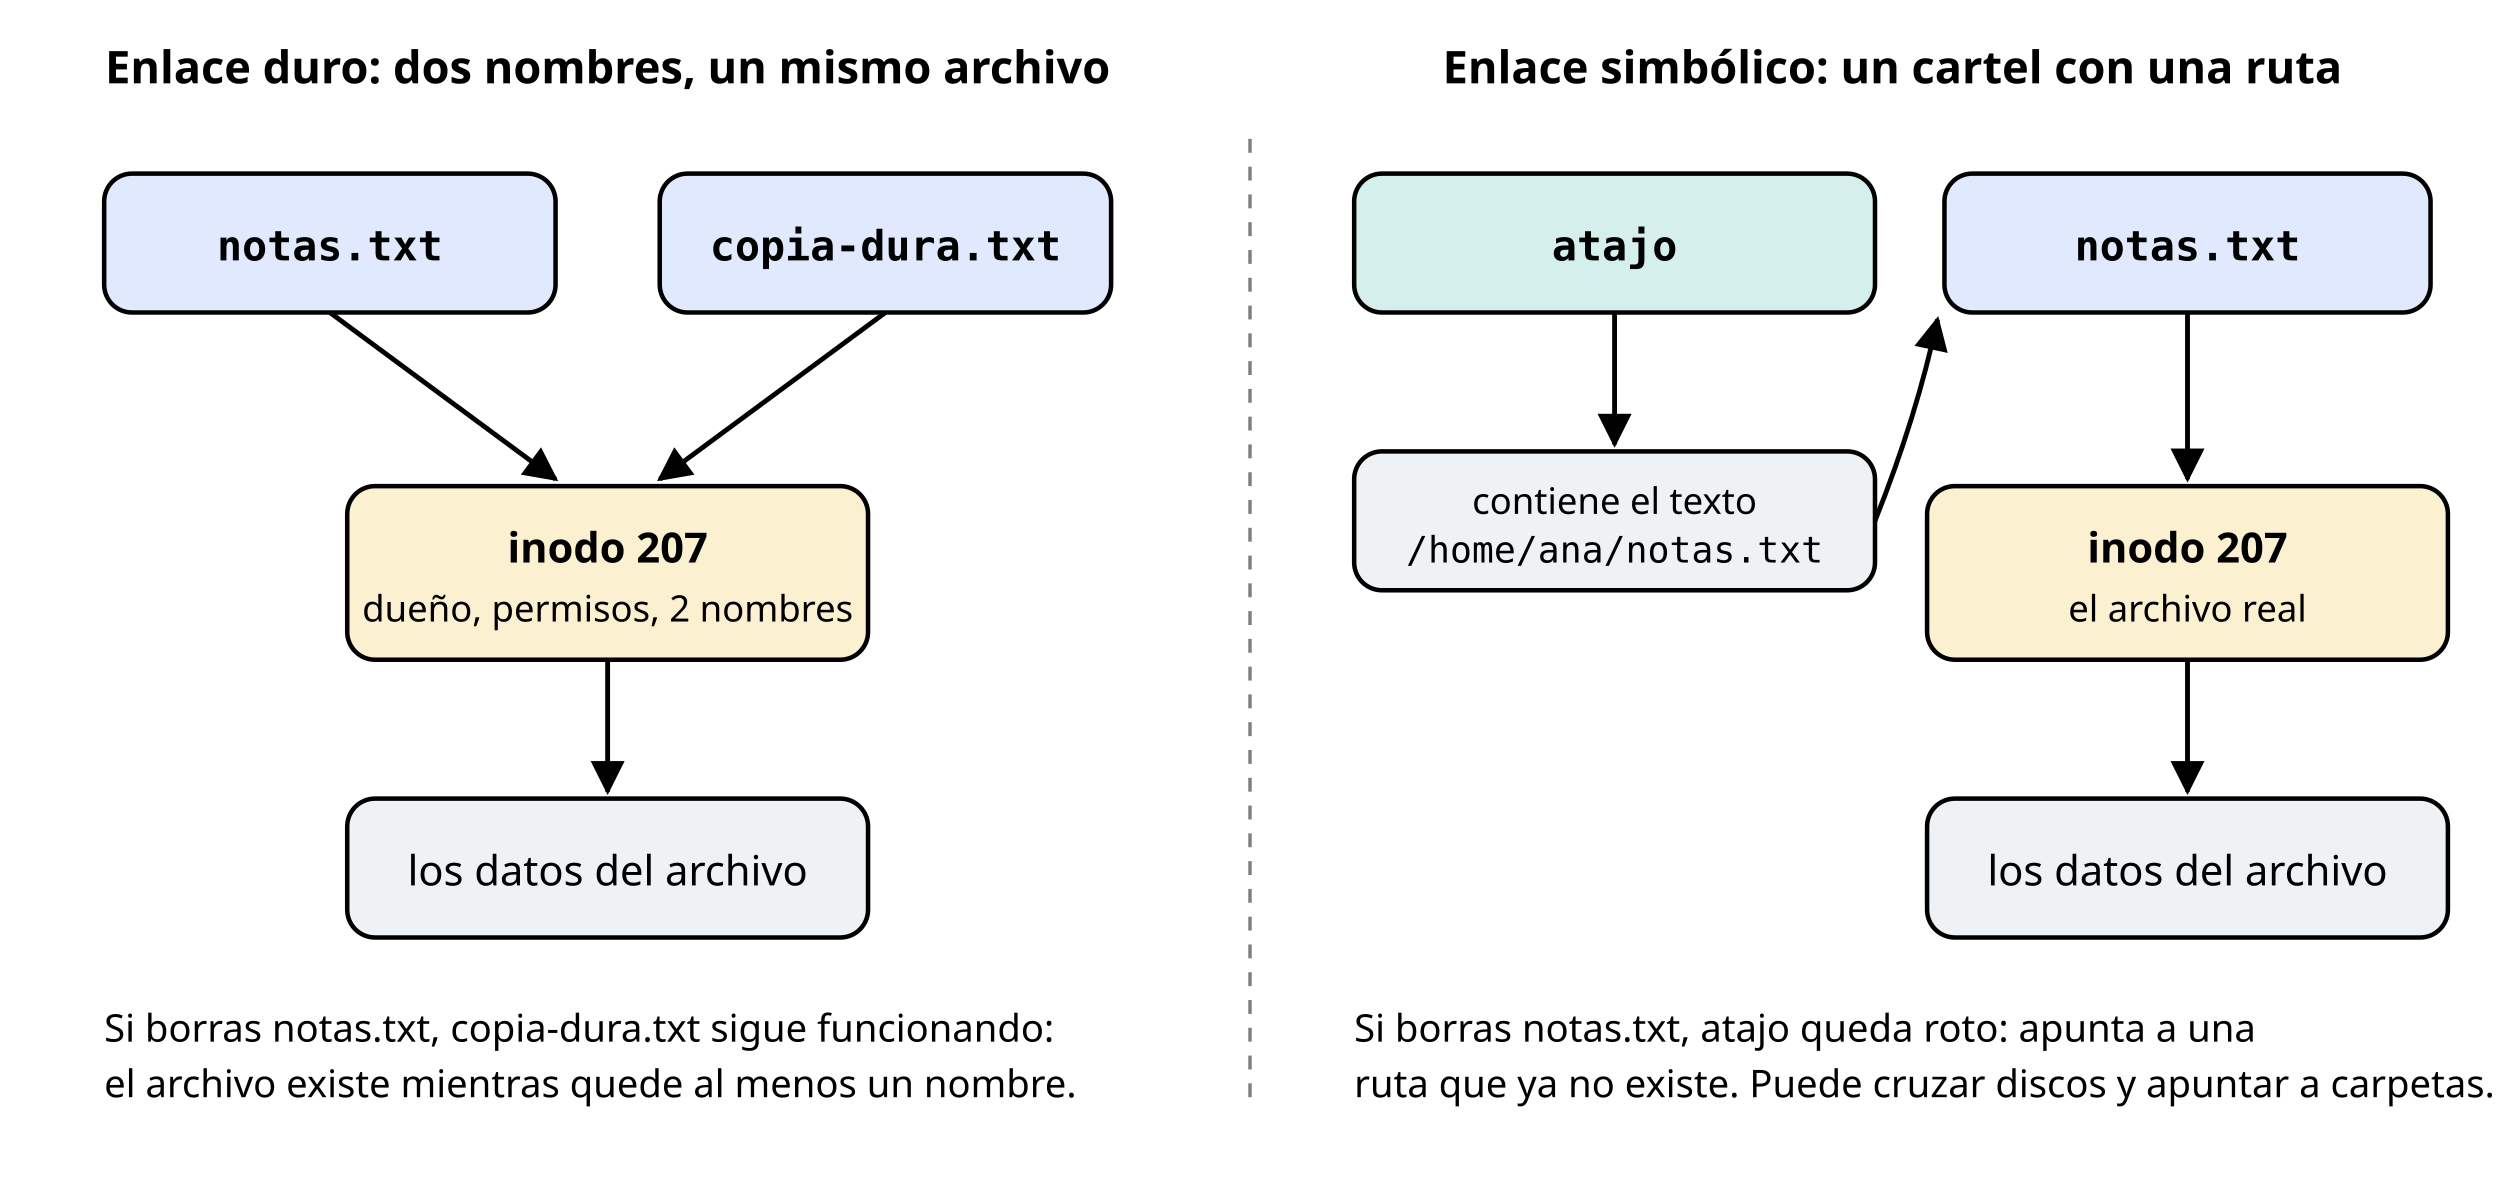
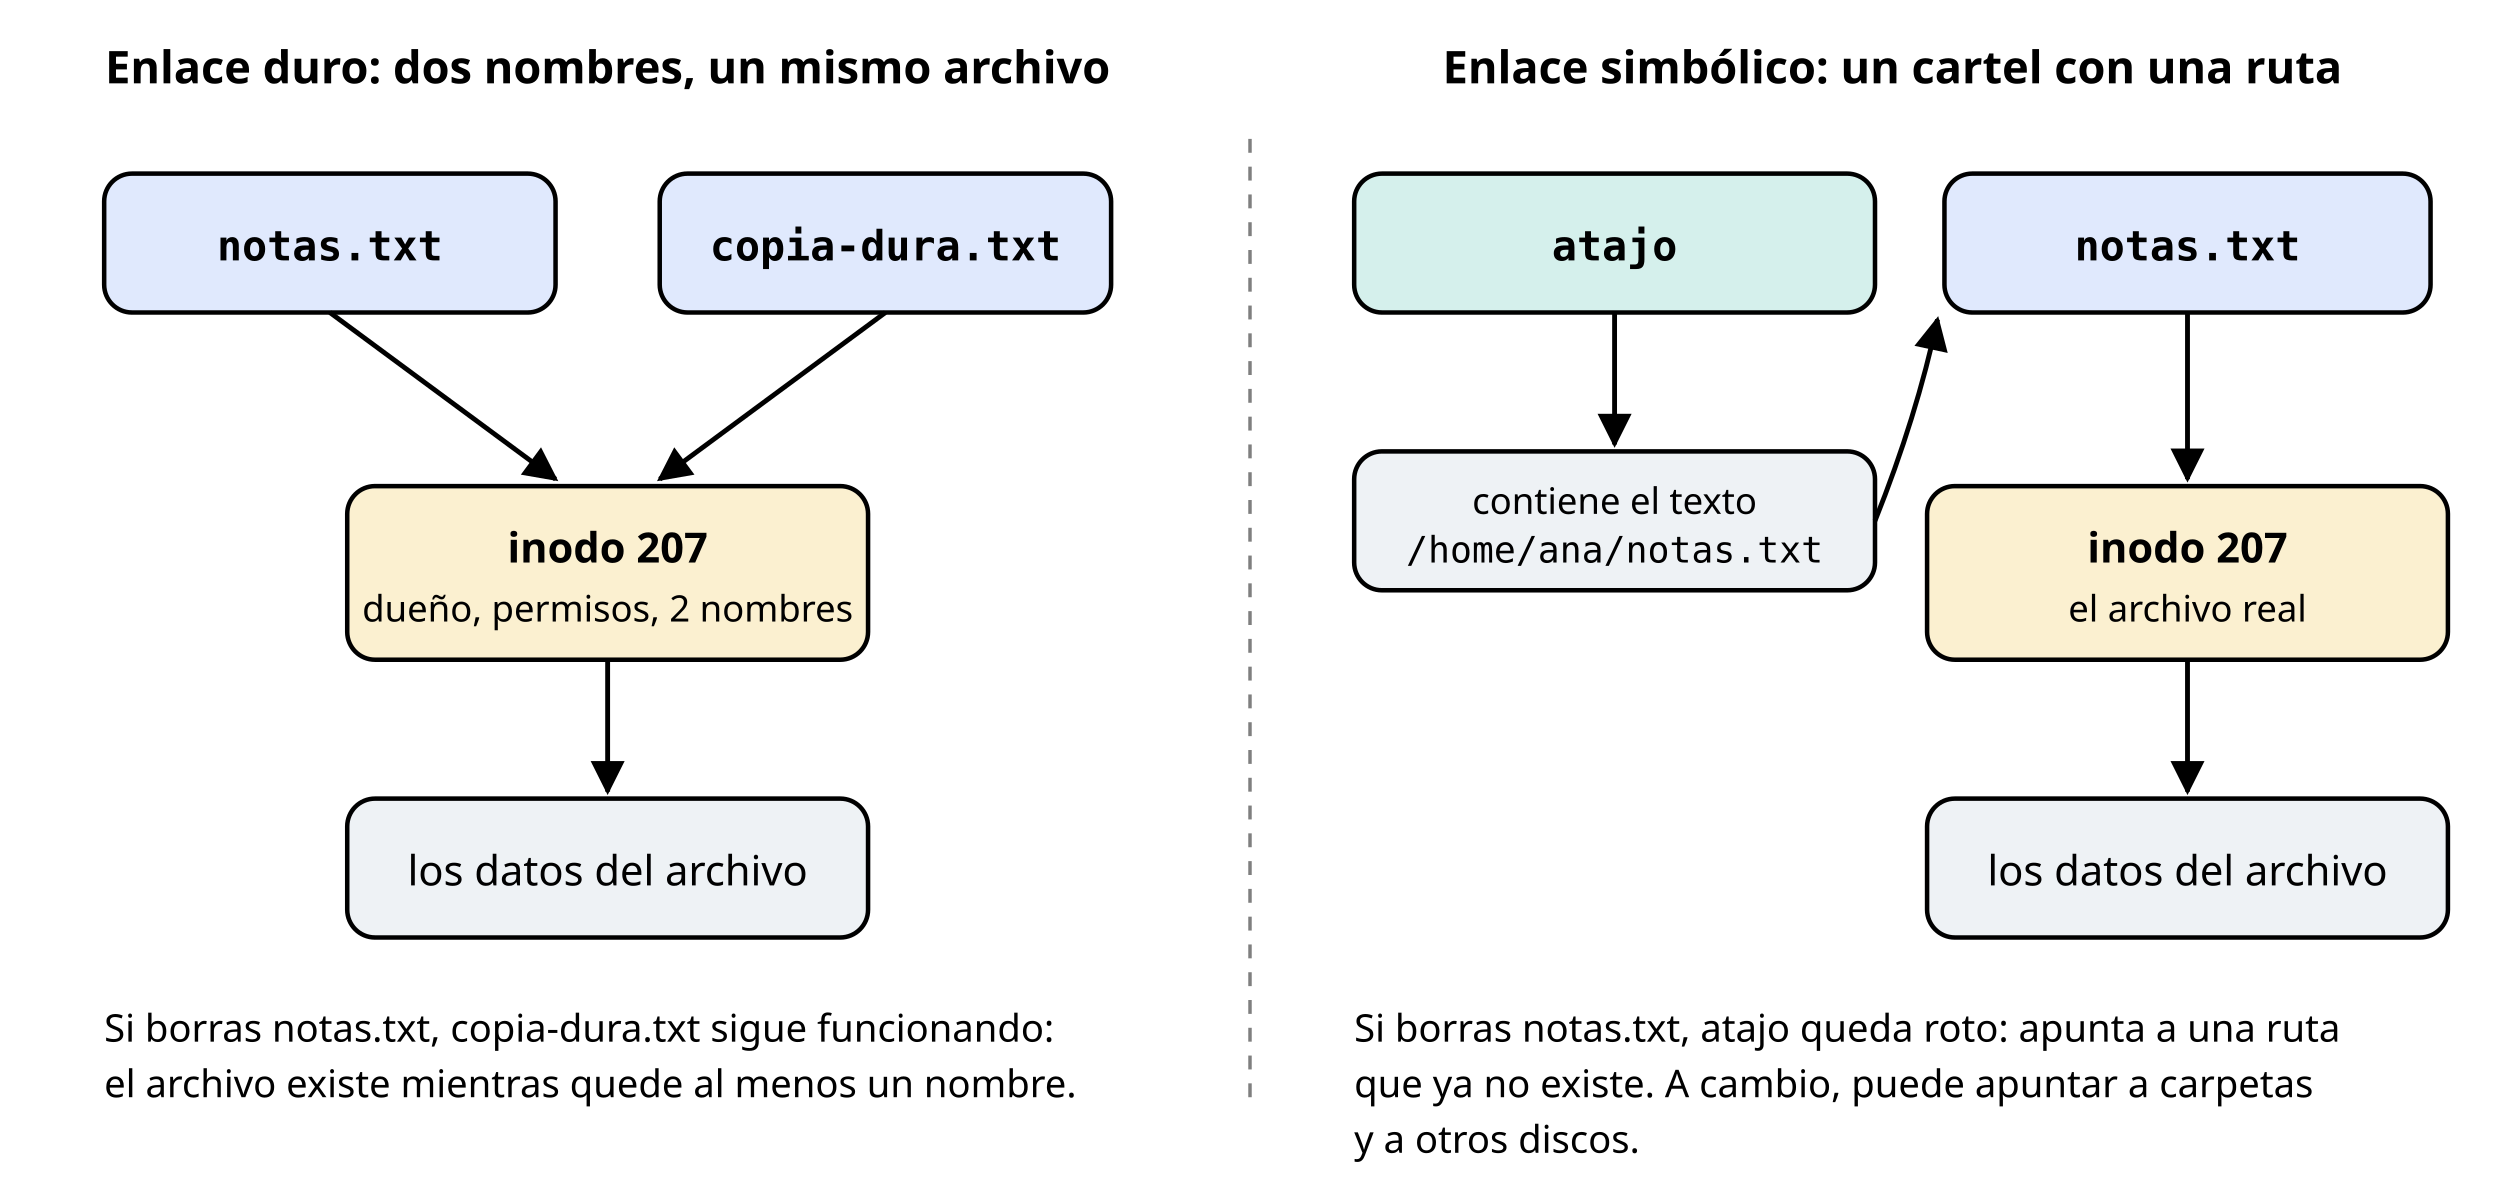
- <svg xmlns="http://www.w3.org/2000/svg" viewBox="0 0 720 340" font-family="system-ui, sans-serif" font-size="12">
+ <svg xmlns="http://www.w3.org/2000/svg" viewBox="0 0 720 345" font-family="system-ui, sans-serif" font-size="12">
  <defs>
    <marker id="f" viewBox="0 0 10 10" refX="9" refY="5" markerWidth="7" markerHeight="7" orient="auto-start-reverse">
      <path d="M0,0 L10,5 L0,10 z" fill="currentColor" />
    </marker>
  </defs>
  <g fill="currentColor" font-weight="700" text-anchor="middle">
    <text x="175" y="24" font-size="13">Enlace duro: dos nombres, un mismo archivo</text>
    <text x="545" y="24" font-size="13">Enlace simbólico: un cartel con una ruta</text>
  </g>
  <line x1="360" y1="40" x2="360" y2="320" stroke="currentColor" stroke-width="1" stroke-dasharray="4 4" opacity="0.5" />
  <g stroke="currentColor" stroke-width="1.3">
    <rect x="30" y="50" width="130" height="40" rx="8" fill="var(--info-soft, #e0e9fd)" />
    <rect x="190" y="50" width="130" height="40" rx="8" fill="var(--info-soft, #e0e9fd)" />
    <rect x="100" y="140" width="150" height="50" rx="8" fill="var(--warn-soft, #fbf0d0)" />
    <rect x="100" y="230" width="150" height="40" rx="8" fill="var(--surface-2, #eef2f5)" />
    <rect x="390" y="50" width="150" height="40" rx="8" fill="var(--accent-soft, #d5f0ec)" />
    <rect x="390" y="130" width="150" height="40" rx="8" fill="var(--surface-2, #eef2f5)" />
    <rect x="560" y="50" width="140" height="40" rx="8" fill="var(--info-soft, #e0e9fd)" />
    <rect x="555" y="140" width="150" height="50" rx="8" fill="var(--warn-soft, #fbf0d0)" />
    <rect x="555" y="230" width="150" height="40" rx="8" fill="var(--surface-2, #eef2f5)" />
  </g>
  <g stroke="currentColor" stroke-width="1.4" fill="none" marker-end="url(#f)">
    <line x1="95" y1="90" x2="160" y2="138" />
    <line x1="255" y1="90" x2="190" y2="138" />
    <line x1="175" y1="190" x2="175" y2="228" />
    <line x1="465" y1="90" x2="465" y2="128" />
    <path d="M540,150 Q552,120 558,92" />
    <line x1="630" y1="90" x2="630" y2="138" />
    <line x1="630" y1="190" x2="630" y2="228" />
  </g>
  <g fill="currentColor" text-anchor="middle">
    <text x="95" y="75" font-family="ui-monospace, monospace" font-weight="700">notas.txt</text>
    <text x="255" y="75" font-family="ui-monospace, monospace" font-weight="700">copia-dura.txt</text>
    <text x="175" y="162" font-weight="700">inodo 207</text>
    <text x="175" y="179" font-size="10.5">dueño, permisos, 2 nombres</text>
    <text x="175" y="255">los datos del archivo</text>
    <text x="465" y="75" font-family="ui-monospace, monospace" font-weight="700">atajo</text>
    <text x="465" y="148" font-size="10.5">contiene el texto</text>
    <text x="465" y="162" font-family="ui-monospace, monospace" font-size="10.5">/home/ana/notas.txt</text>
    <text x="630" y="75" font-family="ui-monospace, monospace" font-weight="700">notas.txt</text>
    <text x="630" y="162" font-weight="700">inodo 207</text>
    <text x="630" y="179" font-size="10.5">el archivo real</text>
    <text x="630" y="255">los datos del archivo</text>
  </g>
  <g fill="currentColor" font-size="11">
    <text x="30" y="300">Si borras notas.txt, copia-dura.txt sigue funcionando:</text>
    <text x="30" y="316">el archivo existe mientras quede al menos un nombre.</text>
-     <text x="390" y="300">Si borras notas.txt, atajo queda roto: apunta a una</text>
-     <text x="390" y="316">ruta que ya no existe. Puede cruzar discos y apuntar a carpetas.</text>
+     <text x="390" y="300">Si borras notas.txt, atajo queda roto: apunta a una ruta</text>
+     <text x="390" y="316">que ya no existe. A cambio, puede apuntar a carpetas</text>
+     <text x="390" y="332">y a otros discos.</text>
  </g>
</svg>
